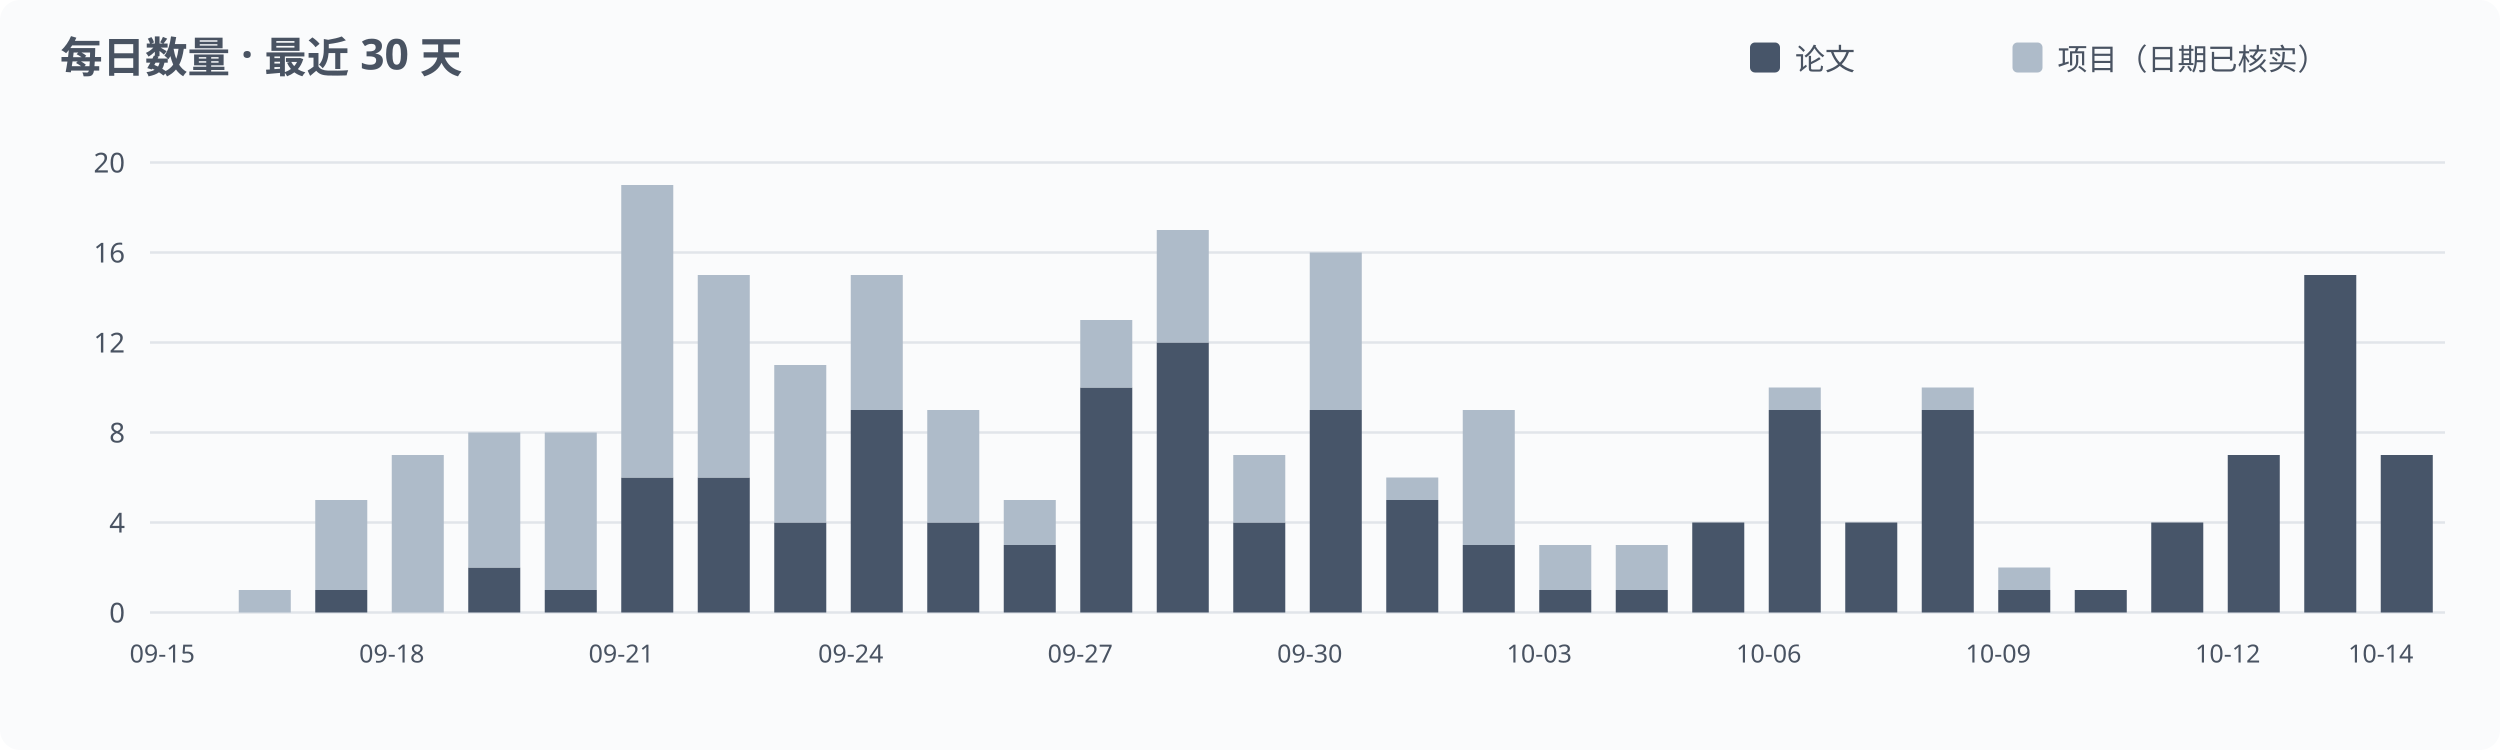
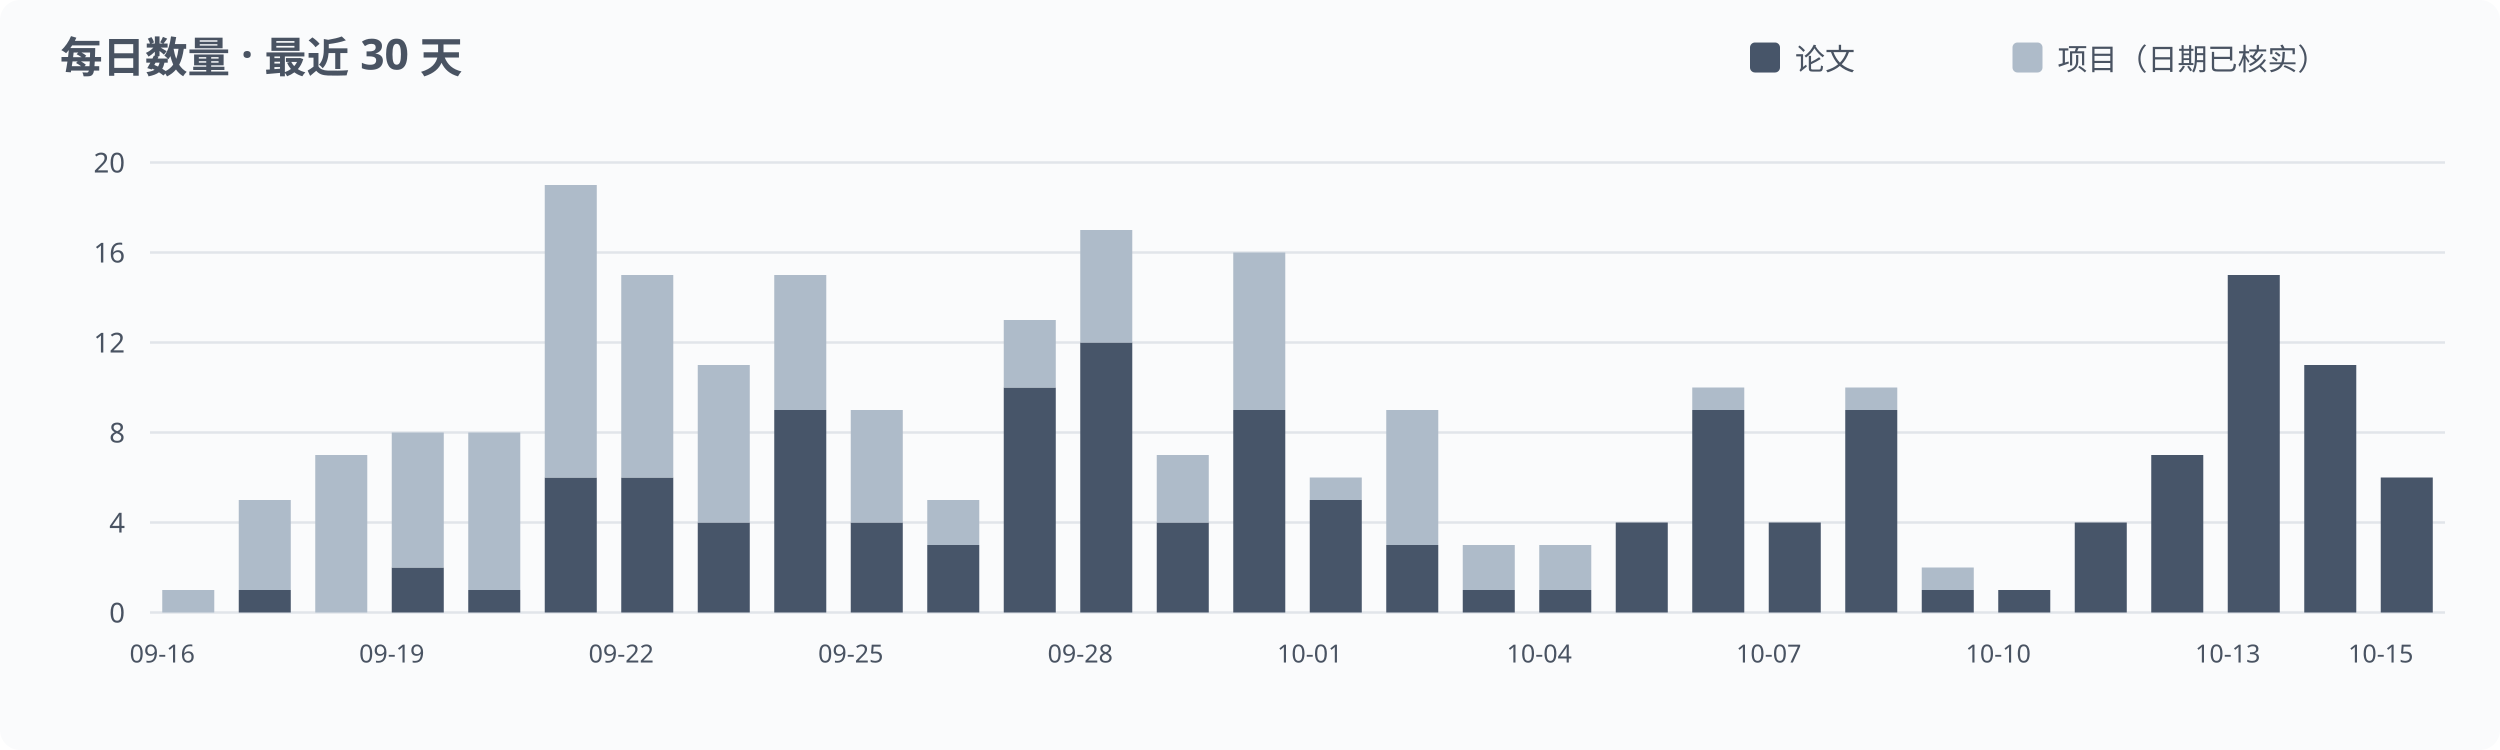
<svg xmlns="http://www.w3.org/2000/svg" width="1000" height="300" viewBox="0 0 1000 300" role="img" aria-labelledby="title desc">
  <rect width="100%" height="100%" rx="8" fill="#fafbfc" />
  <g font-family="system-ui,sans-serif" fill="#495362">
    <text x="24" y="29" font-size="17" font-weight="600">每日数量 · 最近 30 天</text>
    <rect x="700" y="17" width="12" height="12" rx="2" fill="#475569" />
    <text x="718" y="28" font-size="12">论文</text>
    <rect x="805" y="17" width="12" height="12" rx="2" fill="#aebbc9" />
    <text x="823" y="28" font-size="12">项目（日期已核实）</text>
    <path d="M60 245.0H978" stroke="#e1e5ea" />
    <text x="50" y="249.0" text-anchor="end" font-size="11">0</text>
    <path d="M60 209.0H978" stroke="#e1e5ea" />
    <text x="50" y="213.0" text-anchor="end" font-size="11">4</text>
    <path d="M60 173.0H978" stroke="#e1e5ea" />
    <text x="50" y="177.0" text-anchor="end" font-size="11">8</text>
    <path d="M60 137.0H978" stroke="#e1e5ea" />
    <text x="50" y="141.0" text-anchor="end" font-size="11">12</text>
    <path d="M60 101.0H978" stroke="#e1e5ea" />
    <text x="50" y="105.0" text-anchor="end" font-size="11">16</text>
    <path d="M60 65.0H978" stroke="#e1e5ea" />
    <text x="50" y="69.0" text-anchor="end" font-size="11">20</text>
    <rect x="64.90" y="245.00" width="20.81" height="0.00" fill="#475569" />
-     <rect x="64.90" y="245.00" width="20.81" height="0.00" fill="#aebbc9" />
-     <text x="64.90" y="265" text-anchor="middle" font-size="10">09-15</text>
-     <rect x="95.50" y="245.00" width="20.81" height="0.00" fill="#475569" />
-     <rect x="95.50" y="236.00" width="20.81" height="9.00" fill="#aebbc9" />
-     <rect x="126.10" y="236.00" width="20.81" height="9.00" fill="#475569" />
-     <rect x="126.10" y="200.00" width="20.81" height="36.00" fill="#aebbc9" />
-     <rect x="156.70" y="245.00" width="20.81" height="0.00" fill="#475569" />
-     <rect x="156.70" y="182.00" width="20.81" height="63.00" fill="#aebbc9" />
-     <text x="156.70" y="265" text-anchor="middle" font-size="10">09-18</text>
-     <rect x="187.30" y="227.00" width="20.81" height="18.00" fill="#475569" />
-     <rect x="187.30" y="173.00" width="20.81" height="54.00" fill="#aebbc9" />
-     <rect x="217.90" y="236.00" width="20.81" height="9.00" fill="#475569" />
-     <rect x="217.90" y="173.00" width="20.81" height="63.00" fill="#aebbc9" />
+     <rect x="64.90" y="236.00" width="20.81" height="9.00" fill="#aebbc9" />
+     <text x="64.90" y="265" text-anchor="middle" font-size="10">09-16</text>
+     <rect x="95.50" y="236.00" width="20.81" height="9.00" fill="#475569" />
+     <rect x="95.50" y="200.00" width="20.81" height="36.00" fill="#aebbc9" />
+     <rect x="126.10" y="245.00" width="20.81" height="0.00" fill="#475569" />
+     <rect x="126.10" y="182.00" width="20.81" height="63.00" fill="#aebbc9" />
+     <rect x="156.70" y="227.00" width="20.81" height="18.00" fill="#475569" />
+     <rect x="156.70" y="173.00" width="20.81" height="54.00" fill="#aebbc9" />
+     <text x="156.70" y="265" text-anchor="middle" font-size="10">09-19</text>
+     <rect x="187.30" y="236.00" width="20.81" height="9.00" fill="#475569" />
+     <rect x="187.30" y="173.00" width="20.81" height="63.00" fill="#aebbc9" />
+     <rect x="217.90" y="191.00" width="20.81" height="54.00" fill="#475569" />
+     <rect x="217.90" y="74.00" width="20.81" height="117.00" fill="#aebbc9" />
    <rect x="248.50" y="191.00" width="20.81" height="54.00" fill="#475569" />
-     <rect x="248.50" y="74.00" width="20.81" height="117.00" fill="#aebbc9" />
-     <text x="248.50" y="265" text-anchor="middle" font-size="10">09-21</text>
-     <rect x="279.10" y="191.00" width="20.81" height="54.00" fill="#475569" />
-     <rect x="279.10" y="110.00" width="20.81" height="81.00" fill="#aebbc9" />
-     <rect x="309.70" y="209.00" width="20.81" height="36.00" fill="#475569" />
-     <rect x="309.70" y="146.00" width="20.81" height="63.00" fill="#aebbc9" />
-     <rect x="340.30" y="164.00" width="20.81" height="81.00" fill="#475569" />
-     <rect x="340.30" y="110.00" width="20.81" height="54.00" fill="#aebbc9" />
-     <text x="340.30" y="265" text-anchor="middle" font-size="10">09-24</text>
-     <rect x="370.90" y="209.00" width="20.81" height="36.00" fill="#475569" />
-     <rect x="370.90" y="164.00" width="20.81" height="45.00" fill="#aebbc9" />
-     <rect x="401.50" y="218.00" width="20.81" height="27.00" fill="#475569" />
-     <rect x="401.50" y="200.00" width="20.81" height="18.00" fill="#aebbc9" />
-     <rect x="432.10" y="155.00" width="20.81" height="90.00" fill="#475569" />
-     <rect x="432.10" y="128.00" width="20.81" height="27.00" fill="#aebbc9" />
-     <text x="432.10" y="265" text-anchor="middle" font-size="10">09-27</text>
-     <rect x="462.70" y="137.00" width="20.81" height="108.00" fill="#475569" />
-     <rect x="462.70" y="92.00" width="20.81" height="45.00" fill="#aebbc9" />
-     <rect x="493.30" y="209.00" width="20.81" height="36.00" fill="#475569" />
-     <rect x="493.30" y="182.00" width="20.81" height="27.00" fill="#aebbc9" />
-     <rect x="523.90" y="164.00" width="20.81" height="81.00" fill="#475569" />
-     <rect x="523.90" y="101.00" width="20.81" height="63.00" fill="#aebbc9" />
-     <text x="523.90" y="265" text-anchor="middle" font-size="10">09-30</text>
-     <rect x="554.50" y="200.00" width="20.81" height="45.00" fill="#475569" />
-     <rect x="554.50" y="191.00" width="20.81" height="9.00" fill="#aebbc9" />
-     <rect x="585.10" y="218.00" width="20.81" height="27.00" fill="#475569" />
-     <rect x="585.10" y="164.00" width="20.81" height="54.00" fill="#aebbc9" />
+     <rect x="248.50" y="110.00" width="20.81" height="81.00" fill="#aebbc9" />
+     <text x="248.50" y="265" text-anchor="middle" font-size="10">09-22</text>
+     <rect x="279.10" y="209.00" width="20.81" height="36.00" fill="#475569" />
+     <rect x="279.10" y="146.00" width="20.81" height="63.00" fill="#aebbc9" />
+     <rect x="309.70" y="164.00" width="20.81" height="81.00" fill="#475569" />
+     <rect x="309.70" y="110.00" width="20.81" height="54.00" fill="#aebbc9" />
+     <rect x="340.30" y="209.00" width="20.81" height="36.00" fill="#475569" />
+     <rect x="340.30" y="164.00" width="20.81" height="45.00" fill="#aebbc9" />
+     <text x="340.30" y="265" text-anchor="middle" font-size="10">09-25</text>
+     <rect x="370.90" y="218.00" width="20.81" height="27.00" fill="#475569" />
+     <rect x="370.90" y="200.00" width="20.81" height="18.00" fill="#aebbc9" />
+     <rect x="401.50" y="155.00" width="20.81" height="90.00" fill="#475569" />
+     <rect x="401.50" y="128.00" width="20.81" height="27.00" fill="#aebbc9" />
+     <rect x="432.10" y="137.00" width="20.81" height="108.00" fill="#475569" />
+     <rect x="432.10" y="92.00" width="20.81" height="45.00" fill="#aebbc9" />
+     <text x="432.10" y="265" text-anchor="middle" font-size="10">09-28</text>
+     <rect x="462.70" y="209.00" width="20.81" height="36.00" fill="#475569" />
+     <rect x="462.70" y="182.00" width="20.81" height="27.00" fill="#aebbc9" />
+     <rect x="493.30" y="164.00" width="20.81" height="81.00" fill="#475569" />
+     <rect x="493.30" y="101.00" width="20.81" height="63.00" fill="#aebbc9" />
+     <rect x="523.90" y="200.00" width="20.81" height="45.00" fill="#475569" />
+     <rect x="523.90" y="191.00" width="20.81" height="9.00" fill="#aebbc9" />
+     <text x="523.90" y="265" text-anchor="middle" font-size="10">10-01</text>
+     <rect x="554.50" y="218.00" width="20.81" height="27.00" fill="#475569" />
+     <rect x="554.50" y="164.00" width="20.81" height="54.00" fill="#aebbc9" />
+     <rect x="585.10" y="236.00" width="20.81" height="9.00" fill="#475569" />
+     <rect x="585.10" y="218.00" width="20.81" height="18.00" fill="#aebbc9" />
    <rect x="615.70" y="236.00" width="20.81" height="9.00" fill="#475569" />
    <rect x="615.70" y="218.00" width="20.81" height="18.00" fill="#aebbc9" />
-     <text x="615.70" y="265" text-anchor="middle" font-size="10">10-03</text>
-     <rect x="646.30" y="236.00" width="20.81" height="9.00" fill="#475569" />
-     <rect x="646.30" y="218.00" width="20.81" height="18.00" fill="#aebbc9" />
-     <rect x="676.90" y="209.00" width="20.81" height="36.00" fill="#475569" />
-     <rect x="676.90" y="209.00" width="20.81" height="0.00" fill="#aebbc9" />
-     <rect x="707.50" y="164.00" width="20.81" height="81.00" fill="#475569" />
-     <rect x="707.50" y="155.00" width="20.81" height="9.00" fill="#aebbc9" />
-     <text x="707.50" y="265" text-anchor="middle" font-size="10">10-06</text>
-     <rect x="738.10" y="209.00" width="20.81" height="36.00" fill="#475569" />
-     <rect x="738.10" y="209.00" width="20.81" height="0.00" fill="#aebbc9" />
-     <rect x="768.70" y="164.00" width="20.81" height="81.00" fill="#475569" />
-     <rect x="768.70" y="155.00" width="20.81" height="9.00" fill="#aebbc9" />
+     <text x="615.70" y="265" text-anchor="middle" font-size="10">10-04</text>
+     <rect x="646.30" y="209.00" width="20.81" height="36.00" fill="#475569" />
+     <rect x="646.30" y="209.00" width="20.81" height="0.00" fill="#aebbc9" />
+     <rect x="676.90" y="164.00" width="20.81" height="81.00" fill="#475569" />
+     <rect x="676.90" y="155.00" width="20.81" height="9.00" fill="#aebbc9" />
+     <rect x="707.50" y="209.00" width="20.81" height="36.00" fill="#475569" />
+     <rect x="707.50" y="209.00" width="20.81" height="0.00" fill="#aebbc9" />
+     <text x="707.50" y="265" text-anchor="middle" font-size="10">10-07</text>
+     <rect x="738.10" y="164.00" width="20.81" height="81.00" fill="#475569" />
+     <rect x="738.10" y="155.00" width="20.81" height="9.00" fill="#aebbc9" />
+     <rect x="768.70" y="236.00" width="20.81" height="9.00" fill="#475569" />
+     <rect x="768.70" y="227.00" width="20.81" height="9.00" fill="#aebbc9" />
    <rect x="799.30" y="236.00" width="20.81" height="9.00" fill="#475569" />
-     <rect x="799.30" y="227.00" width="20.81" height="9.00" fill="#aebbc9" />
-     <text x="799.30" y="265" text-anchor="middle" font-size="10">10-09</text>
-     <rect x="829.90" y="236.00" width="20.81" height="9.00" fill="#475569" />
-     <rect x="829.90" y="236.00" width="20.81" height="0.00" fill="#aebbc9" />
-     <rect x="860.50" y="209.00" width="20.81" height="36.00" fill="#475569" />
-     <rect x="860.50" y="209.00" width="20.81" height="0.00" fill="#aebbc9" />
-     <rect x="891.10" y="182.00" width="20.81" height="63.00" fill="#475569" />
-     <rect x="891.10" y="182.00" width="20.81" height="0.00" fill="#aebbc9" />
-     <text x="891.10" y="265" text-anchor="middle" font-size="10">10-12</text>
-     <rect x="921.70" y="110.00" width="20.81" height="135.00" fill="#475569" />
-     <rect x="921.70" y="110.00" width="20.81" height="0.00" fill="#aebbc9" />
-     <rect x="952.30" y="182.00" width="20.81" height="63.00" fill="#475569" />
-     <rect x="952.30" y="182.00" width="20.81" height="0.00" fill="#aebbc9" />
-     <text x="952.30" y="265" text-anchor="middle" font-size="10">10-14</text>
+     <rect x="799.30" y="236.00" width="20.81" height="0.00" fill="#aebbc9" />
+     <text x="799.30" y="265" text-anchor="middle" font-size="10">10-10</text>
+     <rect x="829.90" y="209.00" width="20.81" height="36.00" fill="#475569" />
+     <rect x="829.90" y="209.00" width="20.81" height="0.00" fill="#aebbc9" />
+     <rect x="860.50" y="182.00" width="20.81" height="63.00" fill="#475569" />
+     <rect x="860.50" y="182.00" width="20.81" height="0.00" fill="#aebbc9" />
+     <rect x="891.10" y="110.00" width="20.81" height="135.00" fill="#475569" />
+     <rect x="891.10" y="110.00" width="20.81" height="0.00" fill="#aebbc9" />
+     <text x="891.10" y="265" text-anchor="middle" font-size="10">10-13</text>
+     <rect x="921.70" y="146.00" width="20.81" height="99.00" fill="#475569" />
+     <rect x="921.70" y="146.00" width="20.81" height="0.00" fill="#aebbc9" />
+     <rect x="952.30" y="191.00" width="20.81" height="54.00" fill="#475569" />
+     <rect x="952.30" y="191.00" width="20.81" height="0.00" fill="#aebbc9" />
+     <text x="952.30" y="265" text-anchor="middle" font-size="10">10-15</text>
  </g>
</svg>
